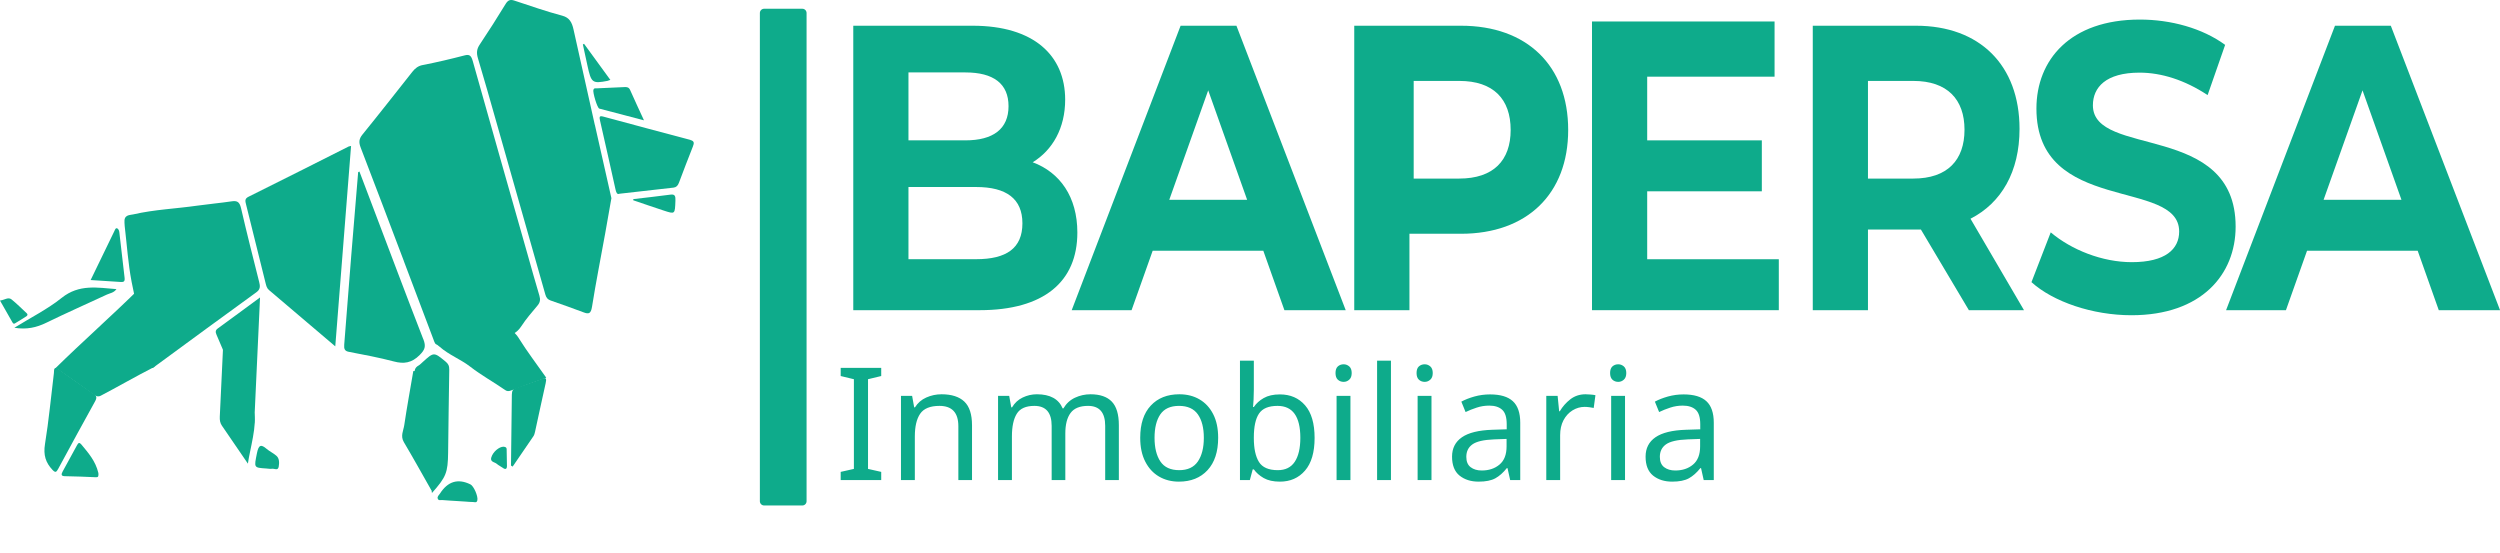
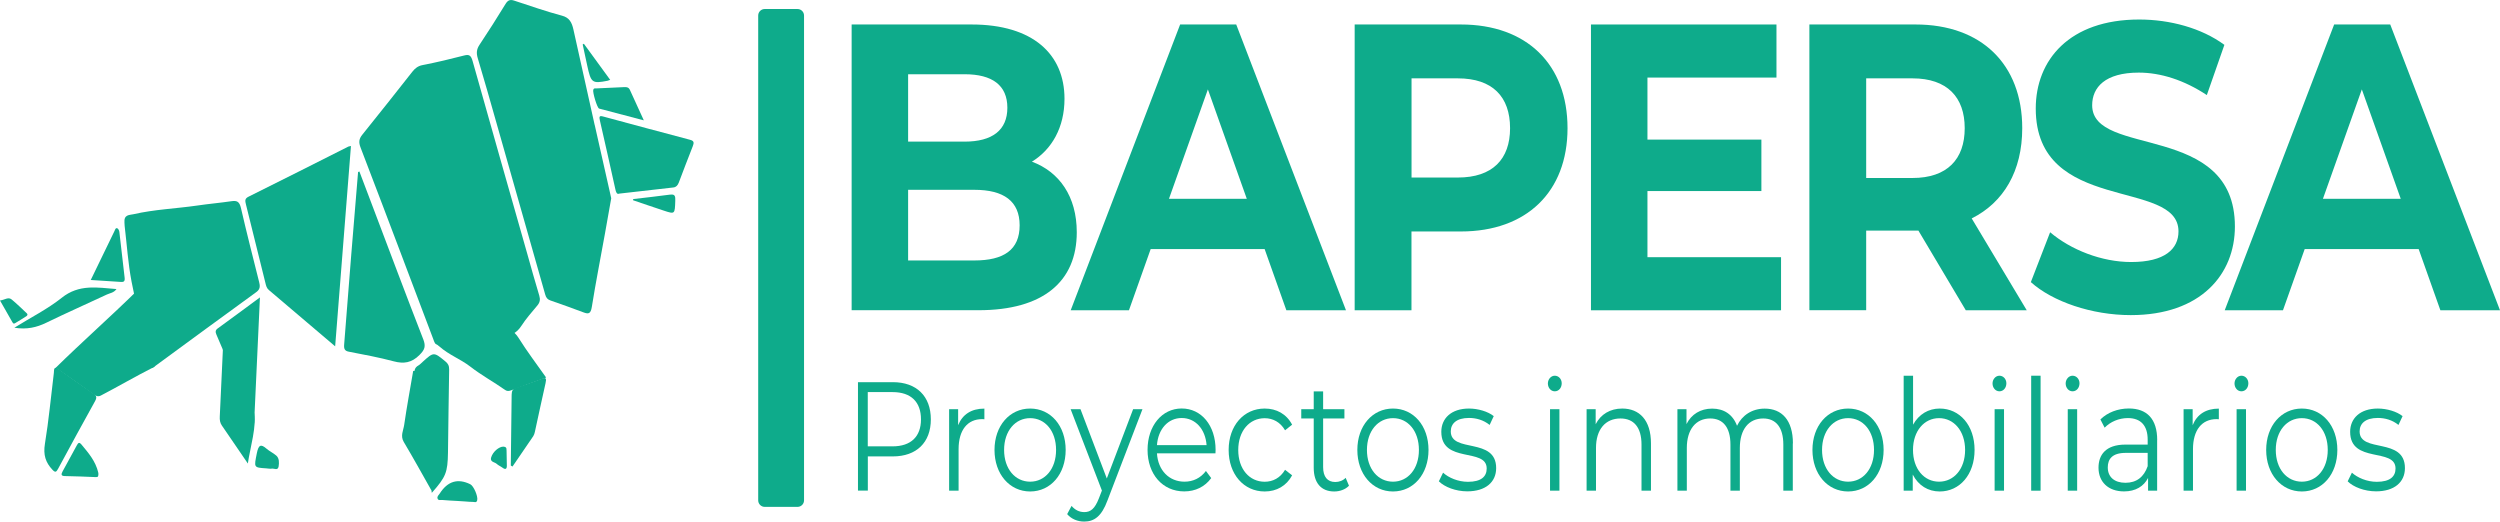
- <svg xmlns="http://www.w3.org/2000/svg" viewBox="0 0 588.85 130.05">
+ <svg xmlns="http://www.w3.org/2000/svg" viewBox="0 0 382.88 79.87">
  <g fill="#0eab8b">
-     <path d="M95.12,61.5c2.32,6.12,4.63,12.25,6.95,18.38.25.66.42,1.44,1.08,1.25.43-.04.66-.05.89-.08,4.92-.62,9.83-1.28,14.75-1.83,1.67-.18,2.97-.79,4.03-2.42,1.13-1.74,2.49-3.28,3.8-4.85.59-.71.71-1.36.43-2.31-.98-3.25-1.88-6.53-2.81-9.8-4.31-15.15-8.63-30.3-12.89-45.47-.37-1.31-.8-1.62-1.93-1.32-3.27.85-6.55,1.63-9.86,2.27-1.06.2-1.77.75-2.44,1.6-3.9,4.93-7.77,9.88-11.73,14.75-.84,1.03-.92,1.83-.43,3.11,3.43,8.89,6.79,17.81,10.17,26.72Z" />
-     <path d="M140.1,29.41c-1.68-7.48-3.35-14.97-5.01-22.46-.37-1.68-.96-2.8-2.64-3.25-3.81-1.01-7.57-2.33-11.33-3.57-.88-.29-1.45-.14-2.02.79-1.98,3.24-4.01,6.44-6.11,9.58-.72,1.07-.79,1.99-.41,3.25,1.5,5,2.92,10.03,4.35,15.06,3.85,13.52,7.7,27.04,11.52,40.56.22.79.57,1.17,1.25,1.41,2.62.89,5.21,1.85,7.81,2.81,1.09.4,1.66.38,1.93-1.31.92-5.78,2.06-11.51,3.1-17.27.49-2.72.96-5.44,1.47-8.33-.05-.22-.13-.6-.22-.98-1.23-5.44-2.46-10.87-3.68-16.31Z" />
-     <path d="M61.03,66.36c-1.45-5.77-2.92-11.54-4.26-17.35-.36-1.55-1.01-1.76-2.19-1.59-2.7.4-5.42.64-8.13,1.02-5.01.72-10.07.91-15.03,2.05-.93.21-2.26.05-2.1,1.96.02.26.02.53.05.79.52,4.39.8,8.83,1.63,13.14,1.25,6.52,2.89,12.93,4.31,19.4.32,1.44.8.81,1.39.37,7.89-5.79,15.78-11.58,23.7-17.32.97-.71.89-1.45.63-2.49Z" />
-     <path d="M82.04,34.55c-7.83,3.94-15.65,7.9-23.5,11.79-.93.46-.79,1-.58,1.83,1.55,6.16,3.07,12.32,4.59,18.49.16.65.3,1.23.81,1.66,5.1,4.31,10.19,8.65,15.61,13.26,1.26-15.99,2.49-31.54,3.72-47.2-.35.08-.52.09-.66.16Z" />
-     <path d="M99.7,79.89c-3.98-10.22-7.83-20.5-11.73-30.77-1.1-2.91-2.21-5.81-3.31-8.72-.1.05-.2.1-.3.15-.54,6.52-1.09,13.05-1.62,19.57-.56,7.01-1.09,14.02-1.66,21.03-.09,1.05.12,1.54,1.08,1.72,3.55.69,7.11,1.34,10.62,2.27,2.32.62,4.19.38,6.08-1.53,1.19-1.21,1.54-1.96.85-3.73Z" />
-     <path d="M162.64,32.96c-6.86-1.81-13.71-3.65-20.56-5.5-.89-.24-.96.04-.74.99,1.24,5.37,2.43,10.76,3.63,16.14.16.7.34,1.31.97,1.04,4.35-.49,8.54-.97,12.72-1.44.62-.07,1.01-.47,1.26-1.15,1.07-2.85,2.16-5.7,3.28-8.52.34-.84.33-1.3-.58-1.54Z" />
-     <path d="M32.51,68.28c-5.63,5.58-13.66,12.73-19.37,18.37,3.15,2.21,6.03,4.22,8.88,6.26.56.4,1.06.63,1.72.29,3.22-1.67,8.87-4.88,12.1-6.51.52-.26.86-.57.67-1.34-1.39-5.85-2.76-11.71-4.01-17.06Z" />
-     <path d="M105.55,106.6c.09-6.51.15-13.02.27-19.52.02-.92-.26-1.42-.88-1.92-2.75-2.26-2.73-2.28-5.39.13-.31.28-.62.61-.97.81-.85.48-1.05,1.13-.87,2.25.72,4.61,1.31,9.25,1.98,13.88.66,4.55,1.34,9.09,2.05,13.89,3.35-3.77,3.75-4.78,3.81-9.51Z" />
-     <path d="M61.26,70.05c-3.45,2.54-6.7,4.95-9.97,7.32-.58.42-.56.85-.29,1.48,2.91,6.78,5.81,13.57,8.88,20.78.47-10.13.92-19.73,1.37-29.58Z" />
-     <path d="M122.24,79.71c-1.26-2.02-2.6-2.46-4.39-1.68-.83.36-1.81.78-2.54.71-4.32-.38-8.47,1.3-12.76,1.45.14,1.02.61,1.14.95,1.44,2.28,2.01,4.97,2.96,7.29,4.76,2.67,2.07,5.5,3.6,8.22,5.5.4.28.83.28,1.26.12,2.68-.98,5.36-1.95,8.39-3.05-2.35-3.35-4.51-6.16-6.43-9.25Z" />
-     <path d="M21.98,92.72c-2.72-1.87-5.42-3.8-8.12-5.7-.16-.11-.32-.21-.57-.38-.7,0-.53.73-.59,1.21-.69,5.58-1.2,11.19-2.1,16.72-.43,2.64.17,4.4,1.75,6.09.68.73.92.58,1.35-.21,2.88-5.32,5.76-10.64,8.69-15.91.52-.94.35-1.32-.4-1.83Z" />
-     <path d="M127.75,89.2c-2.07.76-4.15,1.49-6.23,2.18-.68.22-.95.67-.96,1.59-.05,5.56-.13,11.13-.2,16.69.13.08.26.16.39.24,1.63-2.38,3.27-4.75,4.89-7.15.19-.27.3-.66.38-1.03.84-3.81,1.64-7.64,2.5-11.44.25-1.1.11-1.42-.77-1.1Z" />
-     <path d="M53.43,83.25c-.16-.44-.18-1.28-.91-1.03-.25,5.29-.48,10.59-.75,15.9-.04.83.07,1.52.49,2.13,1.98,2.86,3.93,5.75,6.13,8.96.42-3.19,2.3-9.41,1.39-12.27-1.86-5.85-4.29-7.97-6.35-13.69Z" />
-     <path d="M27.43,68.1c-4.49-.35-8.79-1.22-12.89,2.05-3.38,2.7-7.22,4.61-11.16,7.05,2.9.48,5.23-.06,7.54-1.19,4.71-2.3,9.5-4.41,14.24-6.62.75-.35,1.64-.4,2.27-1.29Z" />
-     <path d="M139.77,21.13c-.21.56.9,4.32,1.39,4.45,3.39.91,6.8,1.79,10.52,2.76-1.2-2.61-2.25-4.86-3.26-7.14-.29-.66-.75-.71-1.29-.69-2.21.1-4.42.2-6.63.3-.26.01-.56-.11-.72.31Z" />
-     <path d="M28.48,66.42c.63.04.97-.11.87-.97-.43-3.6-.82-7.21-1.25-10.81-.04-.3-.21-.68-.42-.81-.44-.27-.58.28-.73.58-1.83,3.73-3.63,7.48-5.6,11.55,2.58.16,4.85.29,7.12.46Z" />
-     <path d="M97.35,87.4c-.72,4.24-1.5,8.47-2.13,12.73-.19,1.29-.96,2.56-.09,4.02,2.21,3.73,4.32,7.54,6.47,11.32.13-.07.26-.13.38-.2-1.34-9.29-2.68-18.57-4.01-27.86-.2,0-.41,0-.61-.01Z" />
-     <path d="M23.15,111.33c-.66-2.75-2.35-4.66-3.98-6.63-.45-.54-.71-.44-1.02.15-1.11,2.08-2.25,4.14-3.39,6.2-.38.69-.36,1.08.46,1.11,2.47.06,4.94.12,7.4.25.53.03.56-.26.57-.68-.01-.13,0-.27-.04-.39Z" />
-     <path d="M110.8,114.09q-4.41-2.16-7.18,2.18c-.23.35-.67.67-.52,1.16.17.55.69.32,1.05.35,1.19.11,2.38.16,3.58.24.62.04,1.25.08,1.87.12.62.04,1.25.11,1.87.11.35,0,.82.27.97-.43.2-.93-.85-3.35-1.65-3.74Z" />
-     <path d="M157.95,45.84c-2.92.39-5.85.71-8.78,1.06,0,.09-.01.18-.02.27,2.43.82,4.85,1.67,7.29,2.46,2.57.84,2.53.82,2.65-2.34.04-1.06-.08-1.59-1.14-1.45Z" />
-     <path d="M65.1,107.35c-.72-.63-1.6-1.02-2.32-1.64-1.3-1.12-1.87-.94-2.26,1.04-.68,3.44-.8,3.4,2.21,3.6.45.03.92.13,1.36.06.54-.08,1.39.55,1.56-.51.15-.87.17-1.93-.55-2.55Z" />
-     <path d="M143.13,19.03c.11-.02.22-.07.63-.21-2.15-2.96-4.18-5.74-6.2-8.51-.09.06-.18.12-.27.17.36,1.65.71,3.29,1.07,4.94.89,4.12,1.15,4.32,4.78,3.62Z" />
-     <path d="M6.23,74.49c.18-.12.37-.4.13-.64-1.19-1.12-2.36-2.28-3.62-3.31-.8-.66-1.63.12-2.74.25,1.05,1.84,1.96,3.42,2.86,5.02.16.29.31.57.66.36.91-.55,1.82-1.1,2.71-1.68Z" />
-     <path d="M119.34,106.05c0-.31.04-.6-.34-.76-.9-.37-2.47.69-3.1,1.99-.78,1.61.58,1.48,1.12,1.98.39.36.9.56,1.32.88.8.6,1.14.34,1.06-.73-.02-1.12-.04-2.24-.06-3.36Z" />
-     <path d="M253.76,54.78c0,11.58-7.89,18.28-23.02,18.28h-29.76V6.06h28.12c14.39,0,21.79,6.99,21.79,17.42,0,6.7-2.96,11.87-7.65,14.74,6.41,2.39,10.52,8.13,10.52,16.56ZM213.98,17.06v16h13.41c6.58,0,10.16-2.72,10.16-8.05s-3.58-7.95-10.16-7.95h-13.41ZM240.82,52.6c0-5.8-3.8-8.55-10.89-8.55h-15.95v17h15.95c7.09,0,10.89-2.56,10.89-8.45Z" />
-     <path d="M297.56,59.06h-26.06l-4.97,14h-14.1l25.65-67h13.15l25.74,67h-14.44l-4.97-14ZM293.75,47.06l-9.17-25.78-9.17,25.78h18.34Z" />
-     <path d="M369.37,30.61c0,15.07-9.71,24.45-25.24,24.45h-12.15v18h-13V6.06h25.15c15.52,0,25.24,9.38,25.24,24.55ZM355.82,30.61c0-7.29-4.07-11.55-12.11-11.55h-10.73v23h10.73c8.05,0,12.11-4.26,12.11-11.45Z" />
-     <path d="M418.98,61.06v12h-44V5.06h43v13h-30v15h27v12h-27v16h31Z" />
-     <path d="M463.75,73.06l-11.3-19h-12.47v19h-13V6.06h24.31c15,0,24.39,9.28,24.39,24.31,0,10.05-4.25,17.42-11.55,21.15l12.6,21.54h-12.97ZM450.66,19.06h-10.68v23h10.68c8.02,0,12.06-4.34,12.06-11.5s-4.05-11.5-12.06-11.5Z" />
-     <path d="M478.49,66.46l4.54-11.73c4.88,4.13,12.15,7.02,19.09,7.02,7.93,0,11.16-3.08,11.16-7.22,0-12.6-33.62-3.94-33.62-28.95,0-11.45,7.93-20.97,24.37-20.97,7.27,0,14.71,2.02,20.08,5.96l-4.13,11.83c-5.37-3.56-10.91-5.29-16.03-5.29-7.93,0-10.99,3.46-10.99,7.7,0,12.41,33.62,3.85,33.62,28.57,0,11.25-8.01,20.87-24.54,20.87-9.17,0-18.42-3.17-23.55-7.79Z" />
-     <path d="M569.45,59.06h-26.05l-4.97,14h-14.1l25.65-67h13.15l25.73,67h-14.43l-4.97-14ZM565.64,47.06l-9.17-25.78-9.17,25.78h18.34Z" />
-     <rect x="178.98" y="2.06" width="11" height="117" rx="1" ry="1" transform="translate(368.96 121.12) rotate(-180)" />
-     <text x="196.53" y="113.07" font-family="Montserrat, sans-serif" font-size="37">Inmobiliaria</text>
+     <path d="M61.83,39.97c1.51,3.98,3.01,7.96,4.52,11.95.16.43.28.93.7.82.28-.03.43-.03.58-.05,3.2-.4,6.39-.83,9.59-1.19,1.09-.12,1.93-.52,2.62-1.58.73-1.13,1.62-2.13,2.47-3.15.38-.46.46-.89.28-1.5-.64-2.11-1.23-4.24-1.83-6.37-2.8-9.85-5.61-19.69-8.38-29.55-.24-.85-.52-1.05-1.26-.86-2.12.55-4.26,1.06-6.41,1.48-.69.13-1.15.49-1.58,1.04-2.53,3.2-5.05,6.42-7.62,9.59-.55.67-.6,1.19-.28,2.02,2.23,5.78,4.41,11.58,6.61,17.37Z" />
+     <path d="M91.07,19.12c-1.09-4.86-2.18-9.73-3.25-14.6-.24-1.09-.63-1.82-1.72-2.11-2.48-.66-4.92-1.52-7.37-2.32-.57-.19-.94-.09-1.31.52-1.29,2.11-2.61,4.19-3.97,6.23-.47.7-.52,1.29-.27,2.11.98,3.25,1.9,6.52,2.83,9.79,2.5,8.79,5,17.57,7.49,26.37.14.51.37.76.81.91,1.7.58,3.39,1.2,5.08,1.83.71.26,1.08.25,1.25-.85.6-3.76,1.34-7.48,2.01-11.22.32-1.77.62-3.54.96-5.41-.03-.15-.09-.39-.14-.64-.8-3.53-1.6-7.07-2.39-10.6Z" />
+     <path d="M39.67,43.13c-.94-3.75-1.9-7.5-2.77-11.28-.23-1.01-.66-1.15-1.42-1.04-1.76.26-3.52.41-5.28.67-3.25.47-6.54.59-9.77,1.33-.61.14-1.47.03-1.37,1.28.01.17.01.34.03.51.34,2.85.52,5.74,1.06,8.54.81,4.24,1.88,8.4,2.8,12.61.21.94.52.53.91.24,5.13-3.76,10.26-7.53,15.4-11.26.63-.46.58-.94.41-1.62Z" />
+     <path d="M53.33,22.46c-5.09,2.56-10.17,5.14-15.28,7.67-.6.3-.51.65-.38,1.19,1,4,2,8.01,2.98,12.02.1.42.19.8.53,1.08,3.32,2.8,6.63,5.62,10.15,8.62.82-10.39,1.62-20.5,2.42-30.68-.23.05-.34.06-.43.1Z" />
+     <path d="M64.81,51.93c-2.59-6.64-5.09-13.33-7.62-20-.72-1.89-1.43-3.78-2.15-5.67-.07.03-.13.06-.2.09-.35,4.24-.71,8.48-1.05,12.72-.37,4.56-.71,9.11-1.08,13.67-.06.69.08,1,.7,1.12,2.31.45,4.62.87,6.9,1.48,1.51.4,2.73.25,3.95-.99.77-.78,1-1.27.55-2.43Z" />
+     <path d="M105.72,21.42c-4.46-1.18-8.91-2.37-13.36-3.58-.58-.16-.62.03-.48.64.81,3.49,1.58,6.99,2.36,10.49.1.46.22.85.63.68,2.83-.32,5.55-.63,8.27-.94.41-.05.65-.31.82-.75.7-1.85,1.4-3.7,2.13-5.54.22-.55.22-.85-.38-1Z" />
+     <path d="M21.13,44.38c-3.66,3.63-8.88,8.27-12.59,11.94,2.05,1.44,3.92,2.74,5.78,4.07.37.26.69.41,1.12.19,2.09-1.08,5.76-3.17,7.87-4.23.34-.17.56-.37.44-.87-.9-3.8-1.79-7.61-2.61-11.09Z" />
+     <path d="M68.61,69.3c.06-4.23.1-8.46.18-12.69.01-.6-.17-.92-.57-1.25-1.79-1.47-1.78-1.49-3.51.08-.2.18-.4.4-.63.53-.55.31-.68.74-.57,1.46.46,3,.85,6.01,1.29,9.02.43,2.96.87,5.91,1.33,9.03,2.17-2.45,2.43-3.11,2.48-6.18Z" />
+     <path d="M39.82,45.54c-2.24,1.65-4.35,3.22-6.48,4.76-.38.28-.36.55-.19.96,1.89,4.41,3.77,8.82,5.77,13.51.31-6.58.59-12.83.89-19.22Z" />
+     <path d="M79.46,51.81c-.82-1.31-1.69-1.6-2.85-1.09-.54.23-1.17.51-1.65.46-2.81-.25-5.5.85-8.29.94.09.66.4.74.62.94,1.48,1.31,3.23,1.92,4.74,3.09,1.73,1.34,3.58,2.34,5.34,3.58.26.18.54.18.82.08,1.74-.64,3.48-1.27,5.45-1.99-1.53-2.17-2.93-4.01-4.18-6.01Z" />
+     <path d="M14.29,60.27c-1.77-1.21-3.52-2.47-5.28-3.71-.1-.07-.21-.14-.37-.25-.45,0-.35.47-.39.79-.45,3.63-.78,7.28-1.37,10.87-.28,1.71.11,2.86,1.14,3.96.44.48.6.38.88-.14,1.87-3.46,3.74-6.91,5.65-10.34.34-.61.22-.86-.26-1.19Z" />
+     <path d="M83.04,57.99c-1.35.5-2.7.97-4.05,1.42-.44.15-.62.44-.63,1.04-.03,3.62-.09,7.23-.13,10.85.09.05.17.1.26.15,1.06-1.55,2.13-3.09,3.18-4.65.12-.18.2-.43.25-.67.54-2.48,1.07-4.96,1.63-7.44.16-.71.07-.92-.5-.71Z" />
+     <path d="M34.73,54.12c-.1-.29-.12-.83-.59-.67-.16,3.44-.31,6.89-.48,10.33-.03.54.04.99.32,1.39,1.28,1.86,2.56,3.74,3.98,5.82.27-2.08,1.49-6.12.9-7.97-1.21-3.8-2.79-5.18-4.13-8.9Z" />
+     <path d="M17.83,44.27c-2.92-.23-5.72-.79-8.38,1.34-2.2,1.75-4.7,2.99-7.25,4.58,1.89.31,3.4-.04,4.9-.77,3.06-1.49,6.17-2.86,9.26-4.31.49-.23,1.07-.26,1.48-.84Z" />
+     <path d="M90.86,13.74c-.13.36.59,2.81.9,2.89,2.21.59,4.42,1.16,6.84,1.8-.78-1.7-1.46-3.16-2.12-4.64-.19-.43-.49-.46-.84-.45-1.44.07-2.87.13-4.31.2-.17,0-.37-.07-.47.2Z" />
+     <path d="M18.52,43.18c.41.03.63-.07.57-.63-.28-2.34-.53-4.68-.81-7.03-.02-.19-.14-.44-.27-.53-.29-.18-.38.18-.47.38-1.19,2.43-2.36,4.86-3.64,7.51,1.68.11,3.15.19,4.63.3Z" />
+     <path d="M63.28,56.81c-.47,2.76-.98,5.5-1.38,8.27-.12.84-.62,1.67-.06,2.61,1.44,2.42,2.81,4.9,4.2,7.36.08-.04.17-.09.25-.13-.87-6.04-1.74-12.07-2.61-18.11-.13,0-.26,0-.4,0Z" />
+     <path d="M15.05,72.37c-.43-1.79-1.53-3.03-2.59-4.31-.29-.35-.46-.29-.67.1-.72,1.35-1.46,2.69-2.2,4.03-.25.45-.24.7.3.72,1.6.04,3.21.08,4.81.16.34.02.36-.17.37-.44,0-.09,0-.17-.03-.26Z" />
+     <path d="M72.02,74.16q-2.87-1.4-4.67,1.42c-.15.23-.44.44-.34.76.11.36.45.21.68.23.77.07,1.55.11,2.33.15.41.03.81.05,1.22.08.41.03.81.07,1.22.07.23,0,.53.18.63-.28.13-.6-.55-2.18-1.07-2.43Z" />
+     <path d="M102.67,29.8c-1.9.26-3.8.46-5.7.69,0,.06,0,.12-.01.18,1.58.53,3.15,1.08,4.74,1.6,1.67.55,1.65.53,1.72-1.52.03-.69-.05-1.04-.74-.94Z" />
+     <path d="M42.32,69.78c-.47-.41-1.04-.66-1.51-1.07-.84-.73-1.21-.61-1.47.68-.44,2.23-.52,2.21,1.43,2.34.29.02.6.09.88.04.35-.05.9.35,1.02-.33.09-.56.11-1.25-.35-1.66Z" />
+     <path d="M93.04,12.37c.07-.01.14-.05.41-.14-1.4-1.92-2.72-3.73-4.03-5.53-.06.04-.12.08-.18.11.23,1.07.46,2.14.69,3.21.58,2.68.75,2.81,3.11,2.35Z" />
+     <path d="M4.05,48.42c.12-.08.24-.26.08-.41-.77-.73-1.54-1.48-2.35-2.15-.52-.43-1.06.08-1.78.16.68,1.19,1.27,2.23,1.86,3.26.11.19.2.37.43.23.59-.36,1.18-.71,1.76-1.09Z" />
+     <path d="M77.57,68.94c0-.2.02-.39-.22-.49-.59-.24-1.6.45-2.01,1.3-.51,1.05.38.96.73,1.29.25.24.58.36.86.57.52.39.74.22.69-.48-.01-.73-.02-1.46-.04-2.18Z" />
+     <path d="M164.91,35.57c0,7.56-5.16,11.94-15.04,11.94h-19.44V3.75h18.37c9.4,0,14.23,4.56,14.23,11.38,0,4.38-1.93,7.75-4.99,9.63,4.19,1.56,6.87,5.31,6.87,10.82ZM139.08,11.37v10.32h8.65c4.24,0,6.55-1.75,6.55-5.19s-2.31-5.13-6.55-5.13h-8.65ZM156.16,34.51c0-3.69-2.42-5.44-6.93-5.44h-10.15v10.82h10.15c4.51,0,6.93-1.63,6.93-5.38Z" />
+     <path d="M193.68,38.14h-17.45l-3.33,9.38h-8.92L180.74,3.75h8.59l16.81,43.77h-9.13l-3.33-9.38ZM190.95,30.45l-5.96-16.76-5.96,16.76h11.92Z" />
+     <path d="M240.07,19.63c0,9.75-6.28,15.82-16.33,15.82h-7.57v12.07h-8.7V3.75h16.27c10.04,0,16.33,6.07,16.33,15.88ZM231.27,19.63c0-4.82-2.69-7.63-8-7.63h-7.09v15.19h7.09c5.32,0,8-2.81,8-7.56Z" />
+     <path d="M272.77,39.39v8.13h-29.11V3.75h28.41v8.13h-19.76v9.5h17.45v7.88h-17.45v10.13h20.46Z" />
+     <path d="M301.06,47.51l-7.25-12.19h-8v12.19h-8.7V3.75h16.27c10.04,0,16.33,6.07,16.33,15.88,0,6.57-2.85,11.38-7.74,13.82l8.43,14.07h-9.34ZM292.9,12h-7.09v15.26h7.09c5.32,0,8-2.88,8-7.63s-2.69-7.63-8-7.63Z" />
+     <path d="M311.03,43.2l2.95-7.63c3.17,2.69,7.9,4.56,12.41,4.56,5.16,0,7.25-2,7.25-4.69,0-8.19-21.86-2.56-21.86-18.82,0-7.44,5.16-13.63,15.84-13.63,4.73,0,9.56,1.31,13.05,3.88l-2.69,7.69c-3.49-2.31-7.09-3.44-10.42-3.44-5.15,0-7.14,2.25-7.14,5,0,8.07,21.86,2.5,21.86,18.57,0,7.31-5.21,13.57-15.95,13.57-5.96,0-11.97-2.06-15.31-5.06Z" />
+     <path d="M370.42,38.14h-17.45l-3.33,9.38h-8.92l16.76-43.77h8.59l16.81,43.77h-9.13l-3.33-9.38ZM367.68,30.45l-5.96-16.76-5.96,16.76h11.92Z" />
+     <rect x="116.13" y="1.38" width="7.02" height="76.25" rx="1" ry="1" transform="translate(239.27 79.01) rotate(-180)" />
+     <path d="M142.56,64.23c0,3.54-2.2,5.67-5.82,5.67h-3.83v5.24h-1.51v-16.61h5.34c3.63,0,5.82,2.14,5.82,5.7ZM141.05,64.23c0-2.66-1.51-4.18-4.36-4.18h-3.79v8.31h3.79c2.85,0,4.36-1.52,4.36-4.13Z" />
+     <path d="M150.76,62.57v1.64c-.12,0-.24-.02-.34-.02-2.24,0-3.61,1.66-3.61,4.6v6.36h-1.45v-12.48h1.38v2.45c.67-1.66,2.04-2.54,4.01-2.54Z" />
+     <path d="M152.31,68.91c0-3.7,2.32-6.34,5.46-6.34s5.44,2.63,5.44,6.34-2.3,6.36-5.44,6.36-5.46-2.66-5.46-6.36ZM161.74,68.91c0-2.92-1.69-4.87-3.97-4.87s-3.99,1.95-3.99,4.87,1.71,4.86,3.99,4.86,3.97-1.95,3.97-4.86Z" />
+     <path d="M174.97,62.67l-5.36,13.98c-.9,2.44-2.04,3.23-3.56,3.23-1,0-1.96-.38-2.61-1.14l.67-1.26c.53.62,1.18.95,1.96.95.96,0,1.61-.52,2.22-2.09l.47-1.21-4.79-12.46h1.51l4.03,10.61,4.03-10.61h1.43Z" />
+     <path d="M186.15,69.43h-8.96c.16,2.61,1.87,4.34,4.22,4.34,1.3,0,2.46-.54,3.28-1.64l.81,1.09c-.96,1.33-2.44,2.04-4.13,2.04-3.34,0-5.62-2.66-5.62-6.36s2.22-6.34,5.23-6.34,5.19,2.59,5.19,6.34c0,.14-.02.33-.02.52ZM177.19,68.17h7.6c-.18-2.45-1.71-4.15-3.81-4.15s-3.61,1.71-3.79,4.15Z" />
+     <path d="M188.17,68.91c0-3.73,2.32-6.34,5.52-6.34,1.81,0,3.34.83,4.2,2.47l-1.08.86c-.73-1.26-1.87-1.85-3.12-1.85-2.34,0-4.05,1.95-4.05,4.87s1.71,4.86,4.05,4.86c1.24,0,2.38-.57,3.12-1.83l1.08.85c-.86,1.61-2.38,2.47-4.2,2.47-3.2,0-5.52-2.63-5.52-6.36Z" />
+     <path d="M206.6,74.39c-.57.59-1.42.88-2.26.88-2.02,0-3.14-1.33-3.14-3.63v-7.55h-1.91v-1.42h1.91v-2.73h1.44v2.73h3.26v1.42h-3.26v7.45c0,1.47.65,2.28,1.86,2.28.59,0,1.18-.21,1.59-.64l.51,1.21Z" />
+     <path d="M207.88,68.91c0-3.7,2.32-6.34,5.46-6.34s5.44,2.63,5.44,6.34-2.3,6.36-5.44,6.36-5.46-2.66-5.46-6.36ZM217.31,68.91c0-2.92-1.69-4.87-3.97-4.87s-3.99,1.95-3.99,4.87,1.71,4.86,3.99,4.86,3.97-1.95,3.97-4.86Z" />
+     <path d="M220.36,73.72l.65-1.33c.85.78,2.3,1.4,3.81,1.4,2.04,0,2.87-.81,2.87-2.04,0-3.25-6.95-.69-6.95-5.62,0-2.04,1.51-3.56,4.24-3.56,1.39,0,2.9.45,3.79,1.16l-.63,1.35c-.94-.76-2.06-1.07-3.16-1.07-1.93,0-2.79.88-2.79,2.06,0,3.37,6.95.83,6.95,5.62,0,2.16-1.63,3.56-4.42,3.56-1.77,0-3.48-.66-4.36-1.54Z" />
+     <path d="M237.06,58.73c0-.64.47-1.19,1.06-1.19s1.06.52,1.06,1.16c0,.69-.45,1.23-1.06,1.23s-1.06-.54-1.06-1.21ZM237.39,62.67h1.44v12.48h-1.44v-12.48Z" />
+     <path d="M252.85,67.91v7.24h-1.45v-7.07c0-2.63-1.18-3.99-3.22-3.99-2.3,0-3.75,1.66-3.75,4.51v6.55h-1.44v-12.48h1.39v2.3c.77-1.52,2.22-2.4,4.07-2.4,2.61,0,4.4,1.75,4.4,5.34Z" />
+     <path d="M274.57,67.91v7.24h-1.45v-7.07c0-2.63-1.14-3.99-3.08-3.99-2.2,0-3.58,1.66-3.58,4.51v6.55h-1.44v-7.07c0-2.63-1.14-3.99-3.1-3.99-2.18,0-3.58,1.66-3.58,4.51v6.55h-1.44v-12.48h1.39v2.28c.75-1.5,2.14-2.37,3.93-2.37s3.16.88,3.81,2.63c.77-1.61,2.3-2.63,4.24-2.63,2.61,0,4.32,1.75,4.32,5.34Z" />
+     <path d="M277.58,68.91c0-3.7,2.32-6.34,5.46-6.34s5.44,2.63,5.44,6.34-2.3,6.36-5.44,6.36-5.46-2.66-5.46-6.36ZM287.01,68.91c0-2.92-1.69-4.87-3.97-4.87s-3.99,1.95-3.99,4.87,1.71,4.86,3.99,4.86,3.97-1.95,3.97-4.86Z" />
+     <path d="M302.41,68.91c0,3.77-2.28,6.36-5.34,6.36-1.77,0-3.26-.9-4.13-2.59v2.47h-1.39v-17.61h1.44v7.5c.9-1.61,2.36-2.47,4.08-2.47,3.05,0,5.34,2.56,5.34,6.34ZM300.96,68.91c0-2.92-1.73-4.87-3.99-4.87s-3.99,1.95-3.99,4.87,1.71,4.86,3.99,4.86,3.99-1.95,3.99-4.86Z" />
+     <path d="M305.16,58.73c0-.64.47-1.19,1.06-1.19s1.06.52,1.06,1.16c0,.69-.45,1.23-1.06,1.23s-1.06-.54-1.06-1.21ZM305.48,62.67h1.44v12.48h-1.44v-12.48Z" />
+     <path d="M311.08,57.54h1.44v17.61h-1.44v-17.61Z" />
+     <path d="M316.36,58.73c0-.64.47-1.19,1.06-1.19s1.06.52,1.06,1.16c0,.69-.45,1.23-1.06,1.23s-1.06-.54-1.06-1.21ZM316.68,62.67h1.44v12.48h-1.44v-12.48Z" />
+     <path d="M330.37,67.41v7.74h-1.39v-1.95c-.65,1.28-1.91,2.06-3.68,2.06-2.43,0-3.91-1.47-3.91-3.63,0-1.92,1.06-3.54,4.13-3.54h3.4v-.76c0-2.13-1.04-3.3-3.03-3.3-1.39,0-2.69.57-3.56,1.47l-.65-1.26c1.08-1.07,2.67-1.68,4.36-1.68,2.77,0,4.34,1.61,4.34,4.84ZM328.92,71.4v-2.04h-3.36c-2.08,0-2.75.95-2.75,2.23,0,1.45,1,2.35,2.71,2.35s2.83-.9,3.4-2.54Z" />
+     <path d="M339.82,62.57v1.64c-.12,0-.24-.02-.35-.02-2.24,0-3.61,1.66-3.61,4.6v6.36h-1.44v-12.48h1.39v2.45c.67-1.66,2.03-2.54,4.01-2.54Z" />
+     <path d="M342.22,58.73c0-.64.47-1.19,1.06-1.19s1.06.52,1.06,1.16c0,.69-.45,1.23-1.06,1.23s-1.06-.54-1.06-1.21ZM342.54,62.67h1.44v12.48h-1.44v-12.48Z" />
+     <path d="M347.07,68.91c0-3.7,2.32-6.34,5.46-6.34s5.44,2.63,5.44,6.34-2.3,6.36-5.44,6.36-5.46-2.66-5.46-6.36ZM356.5,68.91c0-2.92-1.69-4.87-3.97-4.87s-3.99,1.95-3.99,4.87,1.71,4.86,3.99,4.86,3.97-1.95,3.97-4.86Z" />
+     <path d="M359.55,73.72l.65-1.33c.86.78,2.3,1.4,3.81,1.4,2.03,0,2.87-.81,2.87-2.04,0-3.25-6.95-.69-6.95-5.62,0-2.04,1.51-3.56,4.24-3.56,1.39,0,2.89.45,3.79,1.16l-.63,1.35c-.94-.76-2.06-1.07-3.16-1.07-1.93,0-2.79.88-2.79,2.06,0,3.37,6.94.83,6.94,5.62,0,2.16-1.63,3.56-4.42,3.56-1.77,0-3.48-.66-4.36-1.54Z" />
  </g>
</svg>
